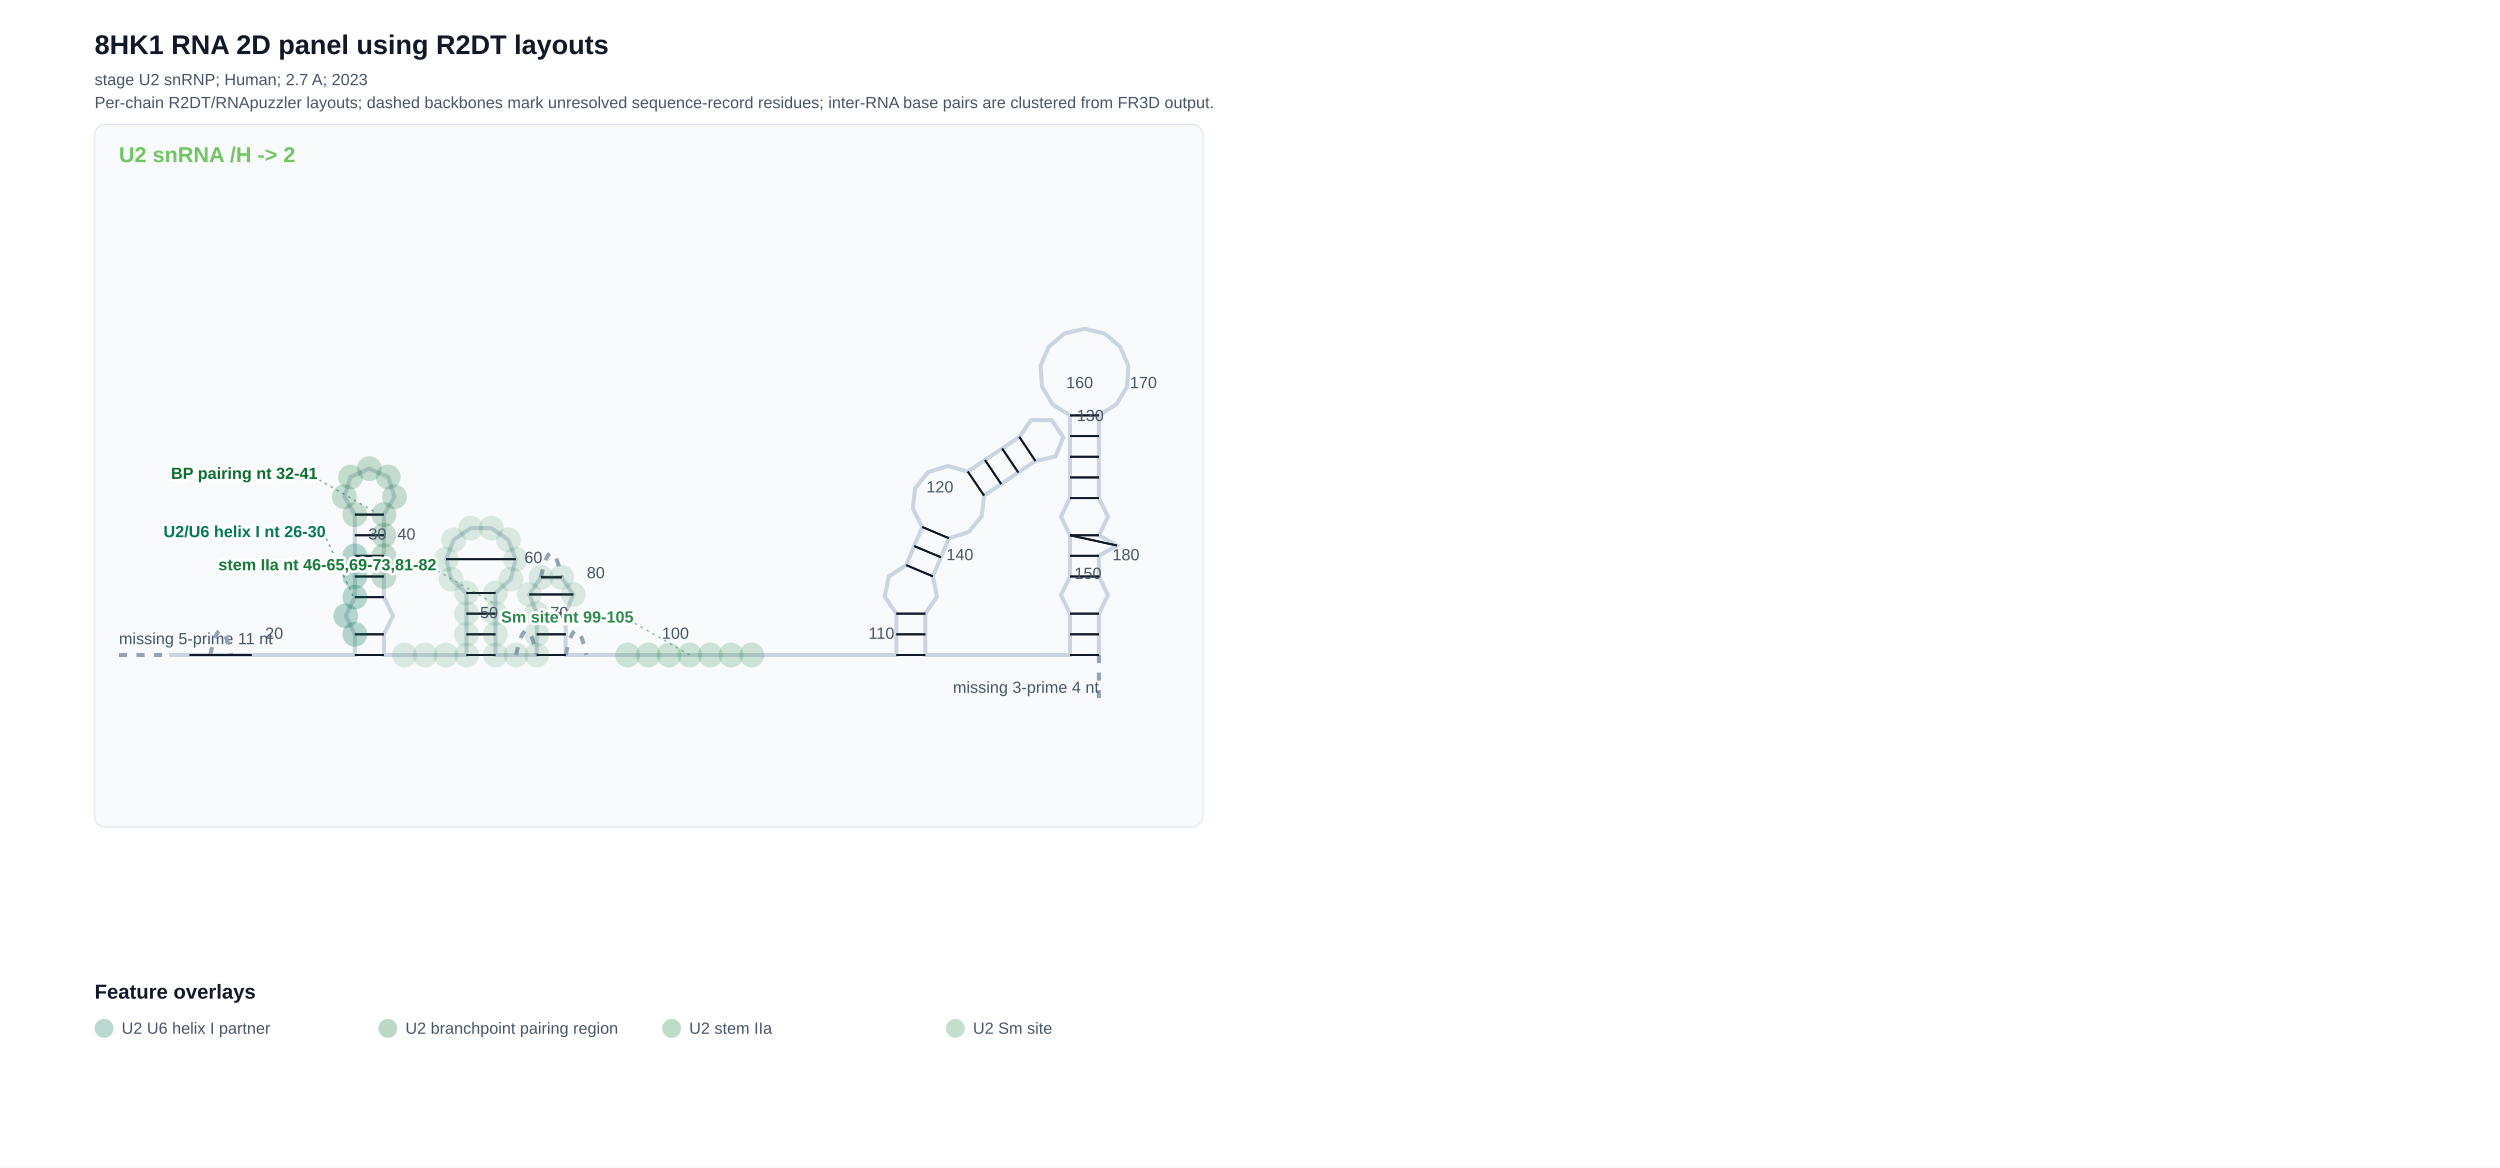
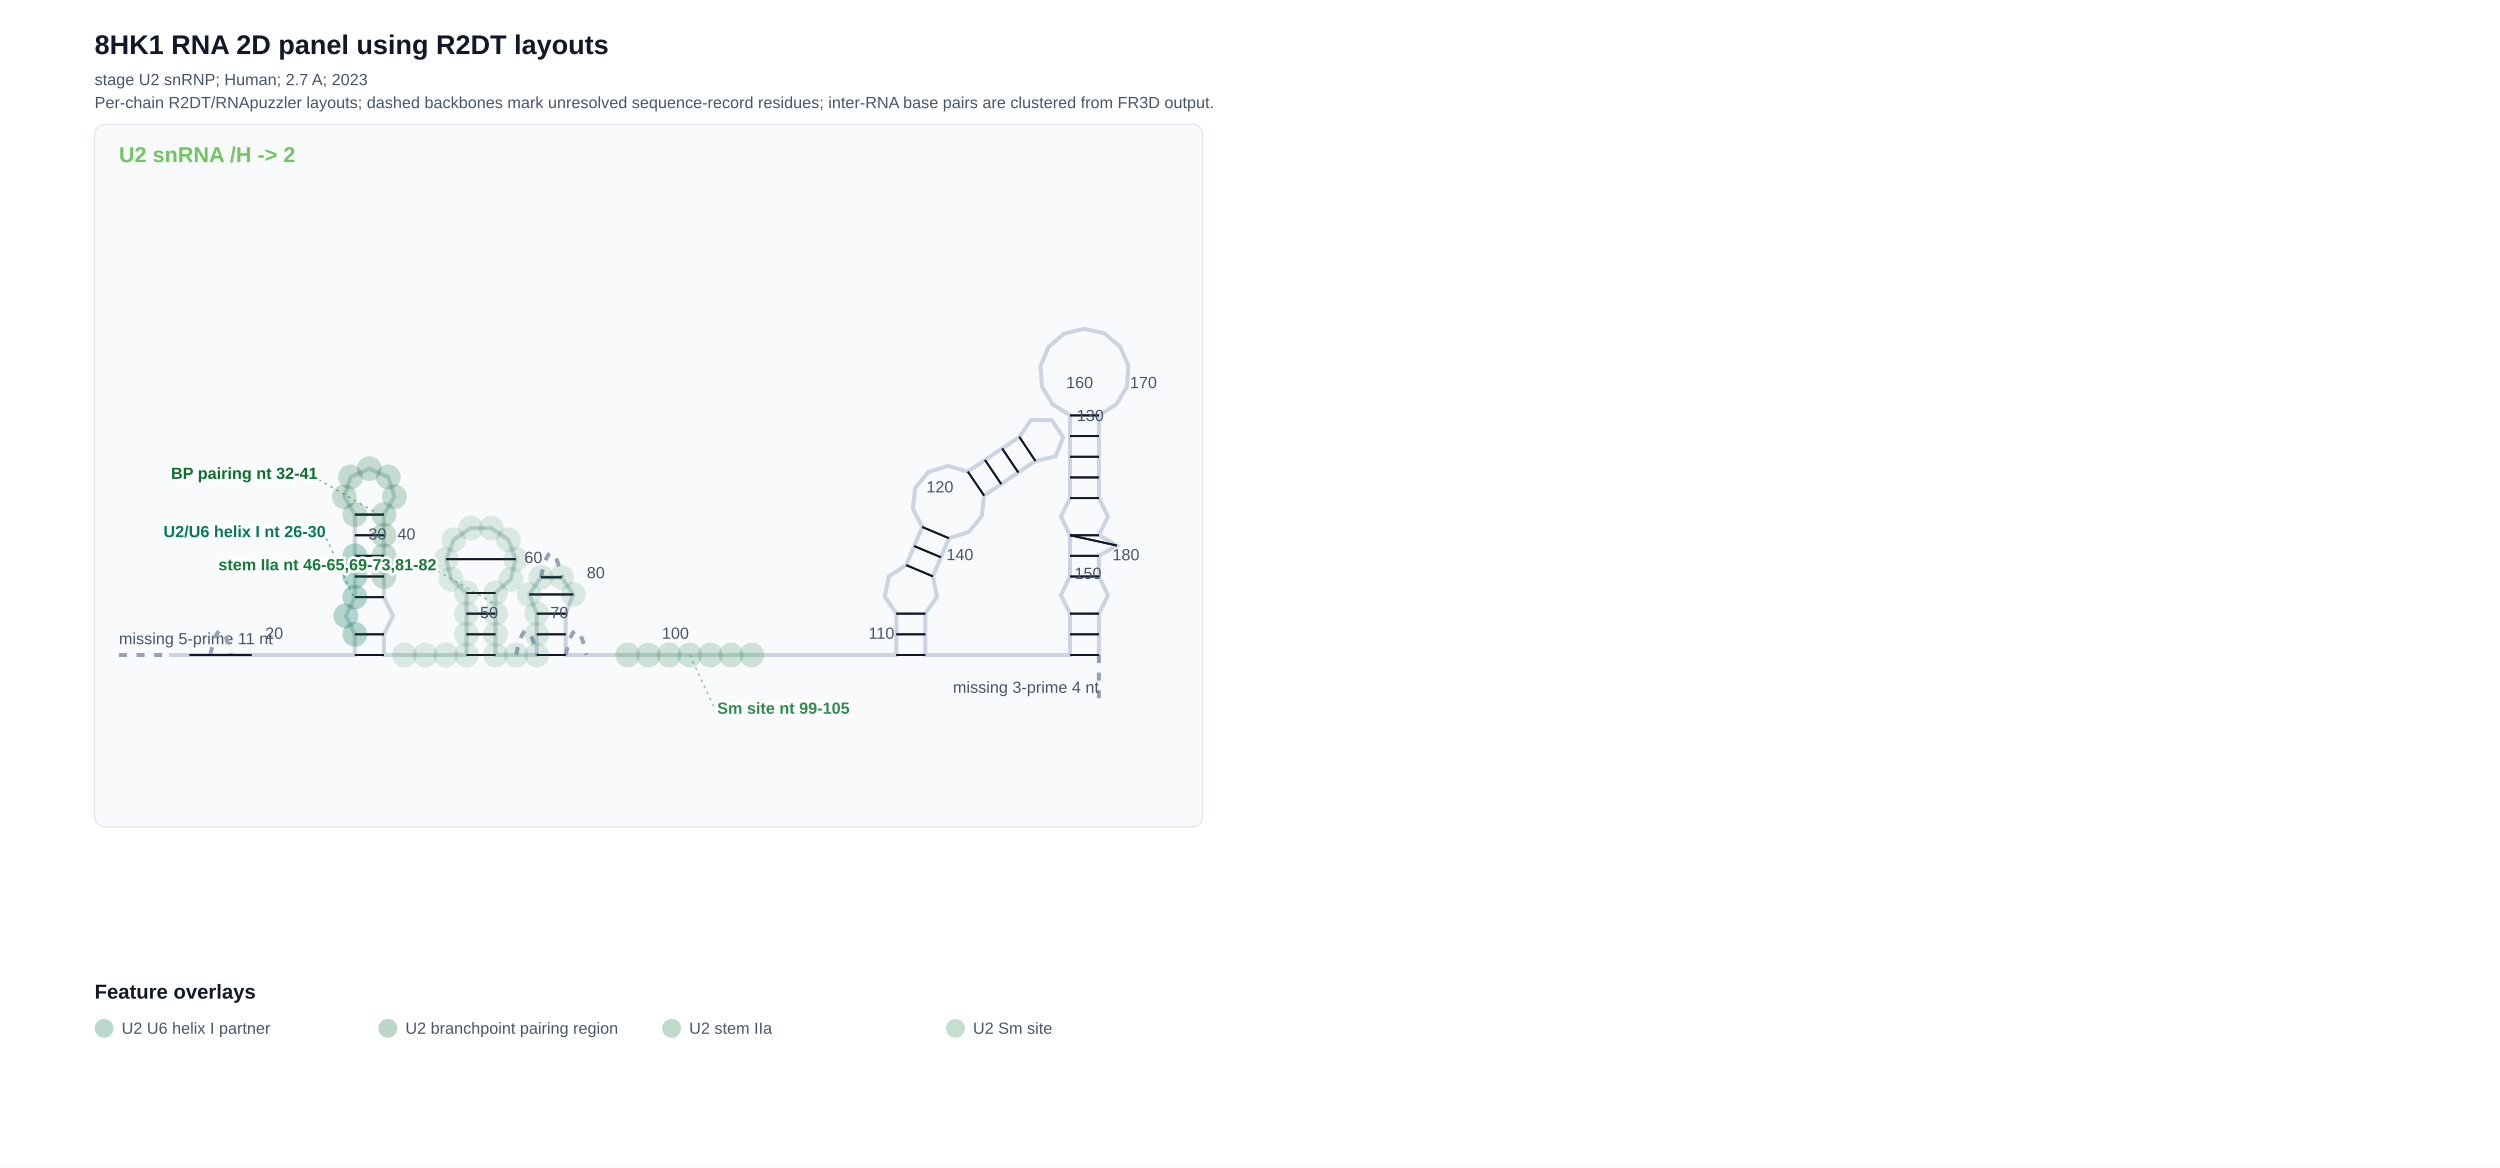
<svg xmlns="http://www.w3.org/2000/svg" width="1850" height="864" viewBox="0 0 1850 864">
  <style>
text{font-family:Arial,Helvetica,sans-serif} .base{font-size:12px;font-weight:700;text-anchor:middle;dominant-baseline:middle}
.label{font-size:20px;font-weight:700;fill:#111827}.small{font-size:12px;fill:#475569}.feature-label{font-size:12px;font-weight:700;paint-order:stroke;stroke:#fff;stroke-width:4px;stroke-linejoin:round}.feature-callout{stroke-width:1;stroke-dasharray:2 3;fill:none}.bp{stroke:#111827;stroke-width:1.4}.backbone{stroke:#cbd5e1;stroke-width:3;fill:none}.missing{stroke:#94a3b8;stroke-width:3;stroke-dasharray:6 7;fill:none}.inter{stroke:#64748b;stroke-dasharray:5 5;fill:none;opacity:.42}
</style>
  <rect width="100%" height="100%" fill="#ffffff" />
  <text x="70" y="40" class="label">8HK1 RNA 2D panel using R2DT layouts</text>
  <text x="70" y="63" class="small">stage U2 snRNP; Human; 2.7 A; 2023</text>
  <text x="70" y="80" class="small">Per-chain R2DT/RNApuzzler layouts; dashed backbones mark unresolved sequence-record residues; inter-RNA base pairs are clustered from FR3D output.</text>
  <rect x="70.0" y="92.0" width="820.0" height="520.0" rx="8" fill="#f8fafc" stroke="#e2e8f0" />
  <text x="88.0" y="120.0" class="label" style="font-size:16px;fill:#71C562">U2 snRNA /H -&gt; 2</text>
  <polyline points="125.0,484.7 140.3,484.7 155.6,484.7 170.9,484.7 186.2,484.7 201.5,484.7 216.8,484.7 232.1,484.7 247.3,484.7 262.6,484.7 262.6,469.4 255.9,455.7 262.6,441.9 262.6,426.6 262.6,411.3 262.6,396.1 262.6,380.8 254.8,367.6 259.4,353.0 273.3,346.8 287.3,353.0 291.9,367.6 284.1,380.8 284.1,396.1 284.1,411.3 284.1,426.6 284.1,441.9 290.8,455.7 284.1,469.4 284.1,484.7 299.3,484.7 314.6,484.7 329.9,484.7 345.2,484.7 345.2,469.4 345.2,454.1 345.2,438.8 333.8,428.6 330.2,413.8 335.7,399.5 348.3,390.8 363.6,390.8 376.2,399.5 381.6,413.8 378.0,428.6 366.6,438.8 366.6,454.1 366.6,469.4 366.6,484.7 381.9,484.7 397.2,484.7 397.2,469.4 397.2,454.1 391.7,439.9 400.3,427.2 415.6,427.2 424.2,439.9 418.6,454.1 418.6,469.4 418.6,484.7 433.9,484.7 449.2,484.7 464.5,484.7 479.8,484.7 495.1,484.7 510.4,484.7 525.7,484.7 541.0,484.7 556.3,484.7 571.6,484.7 586.9,484.7 602.2,484.7 617.5,484.7 632.7,484.7 648.0,484.7 663.3,484.7 663.3,469.4 663.3,454.1 654.7,441.5 657.8,426.5 670.6,418.2 676.5,404.1 682.5,390.0 675.5,376.4 677.2,361.2 686.9,349.3 701.5,344.8 716.2,349.0 728.9,340.4 741.6,331.9 754.3,323.3 763.0,310.8 778.3,310.9 786.8,323.6 781.1,337.8 766.2,341.1 753.5,349.6 740.9,358.2 728.2,366.7 726.5,381.9 716.8,393.7 702.2,398.3 696.3,412.4 690.3,426.5 693.4,441.5 684.7,454.1 684.7,469.4 684.7,484.7 700.0,484.7 745.9,484.7 791.8,484.7 791.8,469.4 791.8,454.1 785.1,440.4 791.8,426.6 791.8,411.3 791.8,396.1 785.1,382.3 791.8,368.6 791.8,353.3 791.8,338.0 791.8,322.7 791.8,307.4 778.9,299.2 771.1,286.1 770.0,270.8 776.0,256.7 787.6,246.8 802.5,243.3 817.4,246.8 829.0,256.7 835.0,270.8 834.0,286.1 826.1,299.2 813.2,307.4 813.2,322.7 813.2,338.0 813.2,353.3 813.2,368.6 819.9,382.3 813.2,396.1 826.5,403.7 813.2,411.3 813.2,426.6 819.9,440.4 813.2,454.1 813.2,469.4 813.2,484.7" class="backbone" />
  <path d="M88.0,484.7 L125.0,484.7" class="missing" />
  <text x="88.0" y="476.7" text-anchor="start" class="small" fill="#64748b">missing 5-prime 11 nt</text>
  <path d="M813.2,484.7 L813.2,520.7" class="missing" />
  <text x="813.2" y="512.7" text-anchor="end" class="small" fill="#64748b">missing 3-prime 4 nt</text>
  <path d="M155.6,484.7 Q163.2,448.7 170.9,484.7" class="missing" />
  <path d="M381.9,484.7 Q389.6,448.7 397.2,484.7" class="missing" />
  <path d="M400.3,427.2 Q407.9,391.2 415.6,427.2" class="missing" />
  <path d="M418.6,484.7 Q426.3,448.7 433.9,484.7" class="missing" />
  <line x1="140.3" y1="484.7" x2="186.2" y2="484.7" class="bp" />
  <line x1="155.6" y1="484.7" x2="170.9" y2="484.7" class="bp" />
  <line x1="170.9" y1="484.7" x2="155.6" y2="484.7" class="bp" />
  <line x1="186.2" y1="484.7" x2="140.3" y2="484.7" class="bp" />
  <line x1="262.6" y1="484.7" x2="284.1" y2="484.7" class="bp" />
  <line x1="262.6" y1="469.4" x2="284.1" y2="469.4" class="bp" />
  <line x1="262.6" y1="441.9" x2="284.1" y2="441.9" class="bp" />
  <line x1="262.6" y1="426.6" x2="284.1" y2="426.6" class="bp" />
  <line x1="262.6" y1="411.3" x2="284.1" y2="411.3" class="bp" />
  <line x1="262.6" y1="396.1" x2="284.1" y2="396.1" class="bp" />
  <line x1="262.6" y1="380.8" x2="284.1" y2="380.8" class="bp" />
  <line x1="284.1" y1="380.8" x2="262.6" y2="380.8" class="bp" />
  <line x1="284.1" y1="396.1" x2="262.6" y2="396.1" class="bp" />
  <line x1="284.1" y1="411.3" x2="262.6" y2="411.3" class="bp" />
  <line x1="284.1" y1="426.6" x2="262.6" y2="426.6" class="bp" />
  <line x1="284.1" y1="441.9" x2="262.6" y2="441.9" class="bp" />
  <line x1="284.1" y1="469.4" x2="262.6" y2="469.4" class="bp" />
  <line x1="284.1" y1="484.7" x2="262.6" y2="484.7" class="bp" />
  <line x1="345.2" y1="484.7" x2="366.6" y2="484.7" class="bp" />
  <line x1="345.2" y1="469.4" x2="366.6" y2="469.4" class="bp" />
  <line x1="345.2" y1="454.1" x2="366.6" y2="454.1" class="bp" />
  <line x1="345.2" y1="438.8" x2="366.6" y2="438.8" class="bp" />
  <line x1="330.2" y1="413.8" x2="381.6" y2="413.8" class="bp" />
  <line x1="381.6" y1="413.8" x2="330.2" y2="413.8" class="bp" />
  <line x1="366.6" y1="438.8" x2="345.2" y2="438.8" class="bp" />
  <line x1="366.6" y1="454.1" x2="345.2" y2="454.1" class="bp" />
  <line x1="366.6" y1="469.4" x2="345.2" y2="469.4" class="bp" />
  <line x1="366.6" y1="484.7" x2="345.2" y2="484.7" class="bp" />
  <line x1="397.2" y1="484.7" x2="418.6" y2="484.7" class="bp" />
  <line x1="397.2" y1="469.4" x2="418.6" y2="469.4" class="bp" />
  <line x1="397.2" y1="454.1" x2="418.6" y2="454.1" class="bp" />
  <line x1="391.7" y1="439.9" x2="424.2" y2="439.9" class="bp" />
  <line x1="400.3" y1="427.2" x2="415.6" y2="427.2" class="bp" />
  <line x1="415.6" y1="427.2" x2="400.3" y2="427.2" class="bp" />
  <line x1="424.2" y1="439.9" x2="391.7" y2="439.9" class="bp" />
  <line x1="418.6" y1="454.1" x2="397.2" y2="454.1" class="bp" />
  <line x1="418.6" y1="469.4" x2="397.2" y2="469.4" class="bp" />
  <line x1="418.6" y1="484.7" x2="397.2" y2="484.7" class="bp" />
  <line x1="663.3" y1="484.7" x2="684.7" y2="484.7" class="bp" />
  <line x1="663.3" y1="469.4" x2="684.7" y2="469.4" class="bp" />
  <line x1="663.3" y1="454.1" x2="684.7" y2="454.1" class="bp" />
  <line x1="670.6" y1="418.2" x2="690.3" y2="426.5" class="bp" />
  <line x1="676.5" y1="404.1" x2="696.3" y2="412.4" class="bp" />
  <line x1="682.5" y1="390.0" x2="702.2" y2="398.3" class="bp" />
  <line x1="716.2" y1="349.0" x2="728.2" y2="366.7" class="bp" />
  <line x1="728.9" y1="340.4" x2="740.9" y2="358.2" class="bp" />
  <line x1="741.6" y1="331.9" x2="753.5" y2="349.6" class="bp" />
  <line x1="754.3" y1="323.3" x2="766.2" y2="341.1" class="bp" />
  <line x1="766.2" y1="341.1" x2="754.3" y2="323.3" class="bp" />
  <line x1="753.5" y1="349.6" x2="741.6" y2="331.9" class="bp" />
  <line x1="740.9" y1="358.2" x2="728.9" y2="340.4" class="bp" />
  <line x1="728.2" y1="366.7" x2="716.2" y2="349.0" class="bp" />
  <line x1="702.2" y1="398.3" x2="682.5" y2="390.0" class="bp" />
  <line x1="696.3" y1="412.4" x2="676.5" y2="404.1" class="bp" />
  <line x1="690.3" y1="426.5" x2="670.6" y2="418.2" class="bp" />
  <line x1="684.7" y1="454.1" x2="663.3" y2="454.1" class="bp" />
  <line x1="684.7" y1="469.4" x2="663.3" y2="469.4" class="bp" />
  <line x1="684.7" y1="484.7" x2="663.3" y2="484.7" class="bp" />
  <line x1="791.8" y1="484.7" x2="813.2" y2="484.7" class="bp" />
  <line x1="791.8" y1="469.4" x2="813.2" y2="469.4" class="bp" />
  <line x1="791.8" y1="454.1" x2="813.2" y2="454.1" class="bp" />
  <line x1="791.8" y1="426.6" x2="813.2" y2="426.6" class="bp" />
  <line x1="791.8" y1="411.3" x2="813.2" y2="411.3" class="bp" />
  <line x1="791.8" y1="396.1" x2="813.2" y2="396.1" class="bp" />
  <line x1="791.8" y1="396.1" x2="826.5" y2="403.7" class="bp" />
  <line x1="791.8" y1="368.6" x2="813.2" y2="368.6" class="bp" />
  <line x1="791.8" y1="353.3" x2="813.2" y2="353.3" class="bp" />
  <line x1="791.8" y1="338.0" x2="813.2" y2="338.0" class="bp" />
  <line x1="791.8" y1="322.7" x2="813.2" y2="322.7" class="bp" />
  <line x1="791.8" y1="307.4" x2="813.2" y2="307.4" class="bp" />
  <line x1="813.2" y1="307.4" x2="791.8" y2="307.4" class="bp" />
  <line x1="813.2" y1="322.7" x2="791.8" y2="322.7" class="bp" />
  <line x1="813.2" y1="338.0" x2="791.8" y2="338.0" class="bp" />
  <line x1="813.2" y1="353.3" x2="791.8" y2="353.3" class="bp" />
  <line x1="813.2" y1="368.6" x2="791.8" y2="368.6" class="bp" />
  <line x1="813.2" y1="396.1" x2="791.8" y2="396.1" class="bp" />
  <line x1="826.5" y1="403.7" x2="791.8" y2="396.1" class="bp" />
  <line x1="813.2" y1="411.3" x2="791.8" y2="411.3" class="bp" />
  <line x1="813.2" y1="426.6" x2="791.8" y2="426.6" class="bp" />
  <line x1="813.2" y1="454.1" x2="791.8" y2="454.1" class="bp" />
  <line x1="813.2" y1="469.4" x2="791.8" y2="469.4" class="bp" />
  <line x1="813.2" y1="484.7" x2="791.8" y2="484.7" class="bp" />
  <circle cx="262.6" cy="469.4" r="9.2" fill="#047857" opacity="0.28" />
  <circle cx="255.9" cy="455.7" r="9.2" fill="#047857" opacity="0.28" />
  <circle cx="262.6" cy="441.9" r="9.2" fill="#047857" opacity="0.28" />
  <circle cx="262.6" cy="426.6" r="9.2" fill="#047857" opacity="0.28" />
  <circle cx="262.6" cy="411.3" r="9.2" fill="#047857" opacity="0.28" />
  <circle cx="262.6" cy="380.8" r="9.2" fill="#0b6e2d" opacity="0.22" />
  <circle cx="254.8" cy="367.6" r="9.2" fill="#0b6e2d" opacity="0.22" />
  <circle cx="259.4" cy="353.0" r="9.2" fill="#0b6e2d" opacity="0.22" />
  <circle cx="273.3" cy="346.8" r="9.2" fill="#0b6e2d" opacity="0.22" />
  <circle cx="287.3" cy="353.0" r="9.2" fill="#0b6e2d" opacity="0.22" />
  <circle cx="291.9" cy="367.6" r="9.2" fill="#0b6e2d" opacity="0.22" />
  <circle cx="284.1" cy="380.8" r="9.2" fill="#0b6e2d" opacity="0.22" />
  <circle cx="284.1" cy="396.1" r="9.2" fill="#0b6e2d" opacity="0.22" />
  <circle cx="284.1" cy="411.3" r="9.2" fill="#0b6e2d" opacity="0.22" />
  <circle cx="284.1" cy="426.6" r="9.2" fill="#0b6e2d" opacity="0.22" />
  <circle cx="299.3" cy="484.7" r="9.2" fill="#167a38" opacity="0.14" />
  <circle cx="314.6" cy="484.7" r="9.2" fill="#167a38" opacity="0.14" />
  <circle cx="329.9" cy="484.7" r="9.2" fill="#167a38" opacity="0.14" />
  <circle cx="345.2" cy="484.7" r="9.2" fill="#167a38" opacity="0.14" />
  <circle cx="345.2" cy="469.4" r="9.2" fill="#167a38" opacity="0.14" />
  <circle cx="345.2" cy="454.1" r="9.2" fill="#167a38" opacity="0.14" />
  <circle cx="345.2" cy="438.8" r="9.2" fill="#167a38" opacity="0.14" />
  <circle cx="333.8" cy="428.6" r="9.2" fill="#167a38" opacity="0.14" />
  <circle cx="330.2" cy="413.8" r="9.2" fill="#167a38" opacity="0.14" />
  <circle cx="335.7" cy="399.5" r="9.2" fill="#167a38" opacity="0.14" />
  <circle cx="348.3" cy="390.8" r="9.2" fill="#167a38" opacity="0.14" />
  <circle cx="363.6" cy="390.8" r="9.2" fill="#167a38" opacity="0.14" />
  <circle cx="376.2" cy="399.5" r="9.2" fill="#167a38" opacity="0.14" />
  <circle cx="381.6" cy="413.8" r="9.2" fill="#167a38" opacity="0.14" />
  <circle cx="378.0" cy="428.6" r="9.2" fill="#167a38" opacity="0.14" />
  <circle cx="366.6" cy="438.8" r="9.2" fill="#167a38" opacity="0.14" />
  <circle cx="366.6" cy="454.1" r="9.2" fill="#167a38" opacity="0.14" />
  <circle cx="366.6" cy="469.4" r="9.2" fill="#167a38" opacity="0.14" />
  <circle cx="366.6" cy="484.7" r="9.2" fill="#167a38" opacity="0.14" />
  <circle cx="381.9" cy="484.7" r="9.2" fill="#167a38" opacity="0.14" />
  <circle cx="397.2" cy="484.7" r="9.2" fill="#167a38" opacity="0.14" />
  <circle cx="397.2" cy="469.4" r="9.2" fill="#167a38" opacity="0.14" />
  <circle cx="397.2" cy="454.1" r="9.2" fill="#167a38" opacity="0.14" />
  <circle cx="391.7" cy="439.9" r="9.2" fill="#167a38" opacity="0.14" />
  <circle cx="400.3" cy="427.2" r="9.2" fill="#167a38" opacity="0.14" />
  <circle cx="415.6" cy="427.2" r="9.2" fill="#167a38" opacity="0.14" />
  <circle cx="424.2" cy="439.9" r="9.2" fill="#167a38" opacity="0.14" />
  <circle cx="464.5" cy="484.7" r="9.2" fill="#2f8b4d" opacity="0.22" />
  <circle cx="479.8" cy="484.7" r="9.2" fill="#2f8b4d" opacity="0.22" />
  <circle cx="495.1" cy="484.7" r="9.2" fill="#2f8b4d" opacity="0.22" />
  <circle cx="510.4" cy="484.7" r="9.2" fill="#2f8b4d" opacity="0.22" />
  <circle cx="525.7" cy="484.7" r="9.2" fill="#2f8b4d" opacity="0.22" />
  <circle cx="541.0" cy="484.7" r="9.2" fill="#2f8b4d" opacity="0.22" />
  <circle cx="556.3" cy="484.7" r="9.2" fill="#2f8b4d" opacity="0.22" />
  <text x="125.0" y="484.7" class="base" fill="#71C562" />
  <text x="140.3" y="484.7" class="base" fill="#71C562" />
  <text x="155.6" y="484.7" class="base" fill="#71C562" />
  <text x="170.9" y="484.7" class="base" fill="#71C562" />
  <text x="186.2" y="484.7" class="base" fill="#71C562" />
  <text x="196.2" y="472.7" class="small" fill="#94a3b8">20</text>
  <text x="201.5" y="484.7" class="base" fill="#71C562" />
  <text x="216.8" y="484.7" class="base" fill="#71C562" />
  <text x="232.1" y="484.7" class="base" fill="#71C562" />
  <text x="247.3" y="484.7" class="base" fill="#71C562" />
  <text x="262.6" y="484.7" class="base" fill="#71C562" />
  <text x="262.6" y="469.4" class="base" fill="#71C562" />
  <text x="255.9" y="455.7" class="base" fill="#71C562" />
  <text x="262.6" y="441.9" class="base" fill="#71C562" />
  <text x="262.6" y="426.6" class="base" fill="#71C562" />
  <text x="262.6" y="411.3" class="base" fill="#71C562" />
  <text x="272.6" y="399.3" class="small" fill="#94a3b8">30</text>
  <text x="262.6" y="396.1" class="base" fill="#71C562" />
  <text x="262.6" y="380.8" class="base" fill="#71C562" />
  <text x="254.8" y="367.6" class="base" fill="#71C562" />
  <text x="259.4" y="353.0" class="base" fill="#71C562" />
  <text x="273.3" y="346.8" class="base" fill="#71C562" />
  <text x="287.3" y="353.0" class="base" fill="#71C562" />
  <text x="291.9" y="367.6" class="base" fill="#71C562" />
  <text x="284.1" y="380.8" class="base" fill="#71C562" />
  <text x="284.1" y="396.1" class="base" fill="#71C562" />
  <text x="284.1" y="411.3" class="base" fill="#71C562" />
  <text x="294.1" y="399.3" class="small" fill="#94a3b8">40</text>
  <text x="284.1" y="426.6" class="base" fill="#71C562" />
  <text x="284.1" y="441.9" class="base" fill="#71C562" />
  <text x="290.8" y="455.7" class="base" fill="#71C562" />
  <text x="284.1" y="469.4" class="base" fill="#71C562" />
  <text x="284.1" y="484.7" class="base" fill="#71C562" />
  <text x="299.3" y="484.7" class="base" fill="#71C562" />
  <text x="314.6" y="484.7" class="base" fill="#71C562" />
  <text x="329.9" y="484.7" class="base" fill="#71C562" />
  <text x="345.2" y="484.7" class="base" fill="#71C562" />
  <text x="345.2" y="469.4" class="base" fill="#71C562" />
  <text x="355.2" y="457.4" class="small" fill="#94a3b8">50</text>
  <text x="345.2" y="454.1" class="base" fill="#71C562" />
  <text x="345.2" y="438.8" class="base" fill="#71C562" />
  <text x="333.8" y="428.6" class="base" fill="#71C562" />
  <text x="330.2" y="413.8" class="base" fill="#71C562" />
  <text x="335.7" y="399.5" class="base" fill="#71C562" />
  <text x="348.3" y="390.8" class="base" fill="#71C562" />
  <text x="363.6" y="390.8" class="base" fill="#71C562" />
  <text x="376.2" y="399.5" class="base" fill="#71C562" />
  <text x="381.6" y="413.8" class="base" fill="#71C562" />
  <text x="378.0" y="428.6" class="base" fill="#71C562" />
  <text x="388.0" y="416.6" class="small" fill="#94a3b8">60</text>
  <text x="366.6" y="438.8" class="base" fill="#71C562" />
  <text x="366.6" y="454.1" class="base" fill="#71C562" />
  <text x="366.6" y="469.4" class="base" fill="#71C562" />
  <text x="366.6" y="484.7" class="base" fill="#71C562" />
  <text x="381.9" y="484.7" class="base" fill="#71C562" />
  <text x="397.2" y="484.7" class="base" fill="#71C562" />
  <text x="397.2" y="469.4" class="base" fill="#71C562" />
  <text x="407.2" y="457.4" class="small" fill="#94a3b8">70</text>
  <text x="397.2" y="454.1" class="base" fill="#71C562" />
  <text x="391.7" y="439.9" class="base" fill="#71C562" />
  <text x="400.3" y="427.2" class="base" fill="#71C562" />
  <text x="415.6" y="427.2" class="base" fill="#71C562" />
  <text x="424.2" y="439.9" class="base" fill="#71C562" />
  <text x="434.2" y="427.9" class="small" fill="#94a3b8">80</text>
  <text x="418.6" y="454.1" class="base" fill="#71C562" />
  <text x="418.6" y="469.4" class="base" fill="#71C562" />
  <text x="418.6" y="484.7" class="base" fill="#71C562" />
  <text x="433.9" y="484.7" class="base" fill="#71C562" />
  <text x="449.2" y="484.7" class="base" fill="#71C562" />
  <text x="464.5" y="484.7" class="base" fill="#71C562" />
  <text x="479.8" y="484.7" class="base" fill="#71C562" />
  <text x="489.8" y="472.7" class="small" fill="#94a3b8">100</text>
  <text x="495.1" y="484.7" class="base" fill="#71C562" />
  <text x="510.4" y="484.7" class="base" fill="#71C562" />
  <text x="525.7" y="484.7" class="base" fill="#71C562" />
  <text x="541.0" y="484.7" class="base" fill="#71C562" />
  <text x="556.3" y="484.7" class="base" fill="#71C562" />
  <text x="571.6" y="484.7" class="base" fill="#71C562" />
  <text x="586.9" y="484.7" class="base" fill="#71C562" />
  <text x="602.2" y="484.7" class="base" fill="#71C562" />
  <text x="617.5" y="484.7" class="base" fill="#71C562" />
  <text x="632.7" y="484.7" class="base" fill="#71C562" />
  <text x="642.7" y="472.7" class="small" fill="#94a3b8">110</text>
  <text x="648.0" y="484.7" class="base" fill="#71C562" />
  <text x="663.3" y="484.7" class="base" fill="#71C562" />
  <text x="663.3" y="469.4" class="base" fill="#71C562" />
  <text x="663.3" y="454.1" class="base" fill="#71C562" />
  <text x="654.7" y="441.5" class="base" fill="#71C562" />
  <text x="657.8" y="426.5" class="base" fill="#71C562" />
  <text x="670.6" y="418.2" class="base" fill="#71C562" />
  <text x="676.5" y="404.1" class="base" fill="#71C562" />
  <text x="682.5" y="390.0" class="base" fill="#71C562" />
  <text x="675.5" y="376.4" class="base" fill="#71C562" />
  <text x="685.5" y="364.4" class="small" fill="#94a3b8">120</text>
  <text x="677.2" y="361.2" class="base" fill="#71C562" />
  <text x="686.9" y="349.3" class="base" fill="#71C562" />
  <text x="701.5" y="344.8" class="base" fill="#71C562" />
  <text x="716.2" y="349.0" class="base" fill="#71C562" />
  <text x="728.9" y="340.4" class="base" fill="#71C562" />
  <text x="741.6" y="331.9" class="base" fill="#71C562" />
  <text x="754.3" y="323.3" class="base" fill="#71C562" />
  <text x="763.0" y="310.8" class="base" fill="#71C562" />
  <text x="778.3" y="310.9" class="base" fill="#71C562" />
  <text x="786.8" y="323.6" class="base" fill="#71C562" />
  <text x="796.8" y="311.6" class="small" fill="#94a3b8">130</text>
  <text x="781.1" y="337.8" class="base" fill="#71C562" />
  <text x="766.2" y="341.1" class="base" fill="#71C562" />
  <text x="753.5" y="349.6" class="base" fill="#71C562" />
  <text x="740.9" y="358.2" class="base" fill="#71C562" />
  <text x="728.2" y="366.7" class="base" fill="#71C562" />
  <text x="726.5" y="381.9" class="base" fill="#71C562" />
  <text x="716.8" y="393.7" class="base" fill="#71C562" />
  <text x="702.2" y="398.3" class="base" fill="#71C562" />
  <text x="696.3" y="412.4" class="base" fill="#71C562" />
  <text x="690.3" y="426.5" class="base" fill="#71C562" />
  <text x="700.3" y="414.5" class="small" fill="#94a3b8">140</text>
  <text x="693.4" y="441.5" class="base" fill="#71C562" />
  <text x="684.7" y="454.1" class="base" fill="#71C562" />
  <text x="684.7" y="469.4" class="base" fill="#71C562" />
  <text x="684.7" y="484.7" class="base" fill="#71C562" />
  <text x="700.0" y="484.7" class="base" fill="#71C562" />
  <text x="745.9" y="484.7" class="base" fill="#71C562" />
  <text x="791.8" y="484.7" class="base" fill="#71C562" />
  <text x="791.8" y="469.4" class="base" fill="#71C562" />
  <text x="791.8" y="454.1" class="base" fill="#71C562" />
  <text x="785.1" y="440.4" class="base" fill="#71C562" />
  <text x="795.1" y="428.4" class="small" fill="#94a3b8">150</text>
  <text x="791.8" y="426.6" class="base" fill="#71C562" />
  <text x="791.8" y="411.3" class="base" fill="#71C562" />
  <text x="791.8" y="396.1" class="base" fill="#71C562" />
  <text x="785.1" y="382.3" class="base" fill="#71C562" />
  <text x="791.8" y="368.6" class="base" fill="#71C562" />
  <text x="791.8" y="353.3" class="base" fill="#71C562" />
  <text x="791.8" y="338.0" class="base" fill="#71C562" />
  <text x="791.8" y="322.7" class="base" fill="#71C562" />
  <text x="791.8" y="307.4" class="base" fill="#71C562" />
  <text x="778.9" y="299.2" class="base" fill="#71C562" />
  <text x="788.9" y="287.2" class="small" fill="#94a3b8">160</text>
  <text x="771.1" y="286.1" class="base" fill="#71C562" />
  <text x="770.0" y="270.8" class="base" fill="#71C562" />
  <text x="776.0" y="256.7" class="base" fill="#71C562" />
  <text x="787.6" y="246.8" class="base" fill="#71C562" />
  <text x="802.5" y="243.3" class="base" fill="#71C562" />
  <text x="817.4" y="246.8" class="base" fill="#71C562" />
  <text x="829.0" y="256.7" class="base" fill="#71C562" />
  <text x="835.0" y="270.8" class="base" fill="#71C562" />
  <text x="834.0" y="286.1" class="base" fill="#71C562" />
  <text x="826.1" y="299.2" class="base" fill="#71C562" />
  <text x="836.1" y="287.2" class="small" fill="#94a3b8">170</text>
  <text x="813.2" y="307.4" class="base" fill="#71C562" />
  <text x="813.2" y="322.7" class="base" fill="#71C562" />
  <text x="813.2" y="338.0" class="base" fill="#71C562" />
  <text x="813.2" y="353.3" class="base" fill="#71C562" />
  <text x="813.2" y="368.6" class="base" fill="#71C562" />
  <text x="819.9" y="382.3" class="base" fill="#71C562" />
  <text x="813.2" y="396.1" class="base" fill="#71C562" />
  <text x="826.5" y="403.7" class="base" fill="#71C562" />
  <text x="813.2" y="411.3" class="base" fill="#71C562" />
  <text x="813.2" y="426.6" class="base" fill="#71C562" />
  <text x="823.2" y="414.6" class="small" fill="#94a3b8">180</text>
  <text x="819.9" y="440.4" class="base" fill="#71C562" />
  <text x="813.2" y="454.1" class="base" fill="#71C562" />
  <text x="813.2" y="469.4" class="base" fill="#71C562" />
  <text x="813.2" y="484.7" class="base" fill="#71C562" />
  <path d="M261.3,441.0 L241.0,397.5" class="feature-callout" stroke="#047857" opacity="0.60" />
  <text x="241.0" y="397.5" class="feature-label" text-anchor="end" fill="#047857">U2/U6 helix I nt 26-30</text>
  <path d="M276.6,378.4 L235.0,354.4" class="feature-callout" stroke="#0b6e2d" opacity="0.54" />
  <text x="235.0" y="354.4" class="feature-label" text-anchor="end" fill="#0b6e2d">BP pairing nt 32-41</text>
  <path d="M364.6,446.0 L323.0,422.0" class="feature-callout" stroke="#167a38" opacity="0.46" />
  <text x="323.0" y="422.0" class="feature-label" text-anchor="end" fill="#167a38">stem IIa nt 46-65,69-73,81-82</text>
-   <path d="M510.4,484.7 L468.8,460.7" class="feature-callout" stroke="#2f8b4d" opacity="0.54" />
-   <text x="468.8" y="460.7" class="feature-label" text-anchor="end" fill="#2f8b4d">Sm site nt 99-105</text>
+   <path d="M510.4,484.7 L530.7,528.2" class="feature-callout" stroke="#2f8b4d" opacity="0.54" />
+   <text x="530.7" y="528.2" class="feature-label" text-anchor="start" fill="#2f8b4d">Sm site nt 99-105</text>
  <text x="70" y="739.0" class="label" style="font-size:15px">Feature overlays</text>
  <circle cx="77.0" cy="761.0" r="7" fill="#047857" opacity="0.28" />
  <text x="90.0" y="765.0" class="small">U2 U6 helix I partner</text>
  <circle cx="287.0" cy="761.0" r="7" fill="#0b6e2d" opacity="0.28" />
  <text x="300.0" y="765.0" class="small">U2 branchpoint pairing region</text>
  <circle cx="497.0" cy="761.0" r="7" fill="#167a38" opacity="0.28" />
  <text x="510.0" y="765.0" class="small">U2 stem IIa</text>
  <circle cx="707.0" cy="761.0" r="7" fill="#2f8b4d" opacity="0.28" />
  <text x="720.0" y="765.0" class="small">U2 Sm site</text>
</svg>
